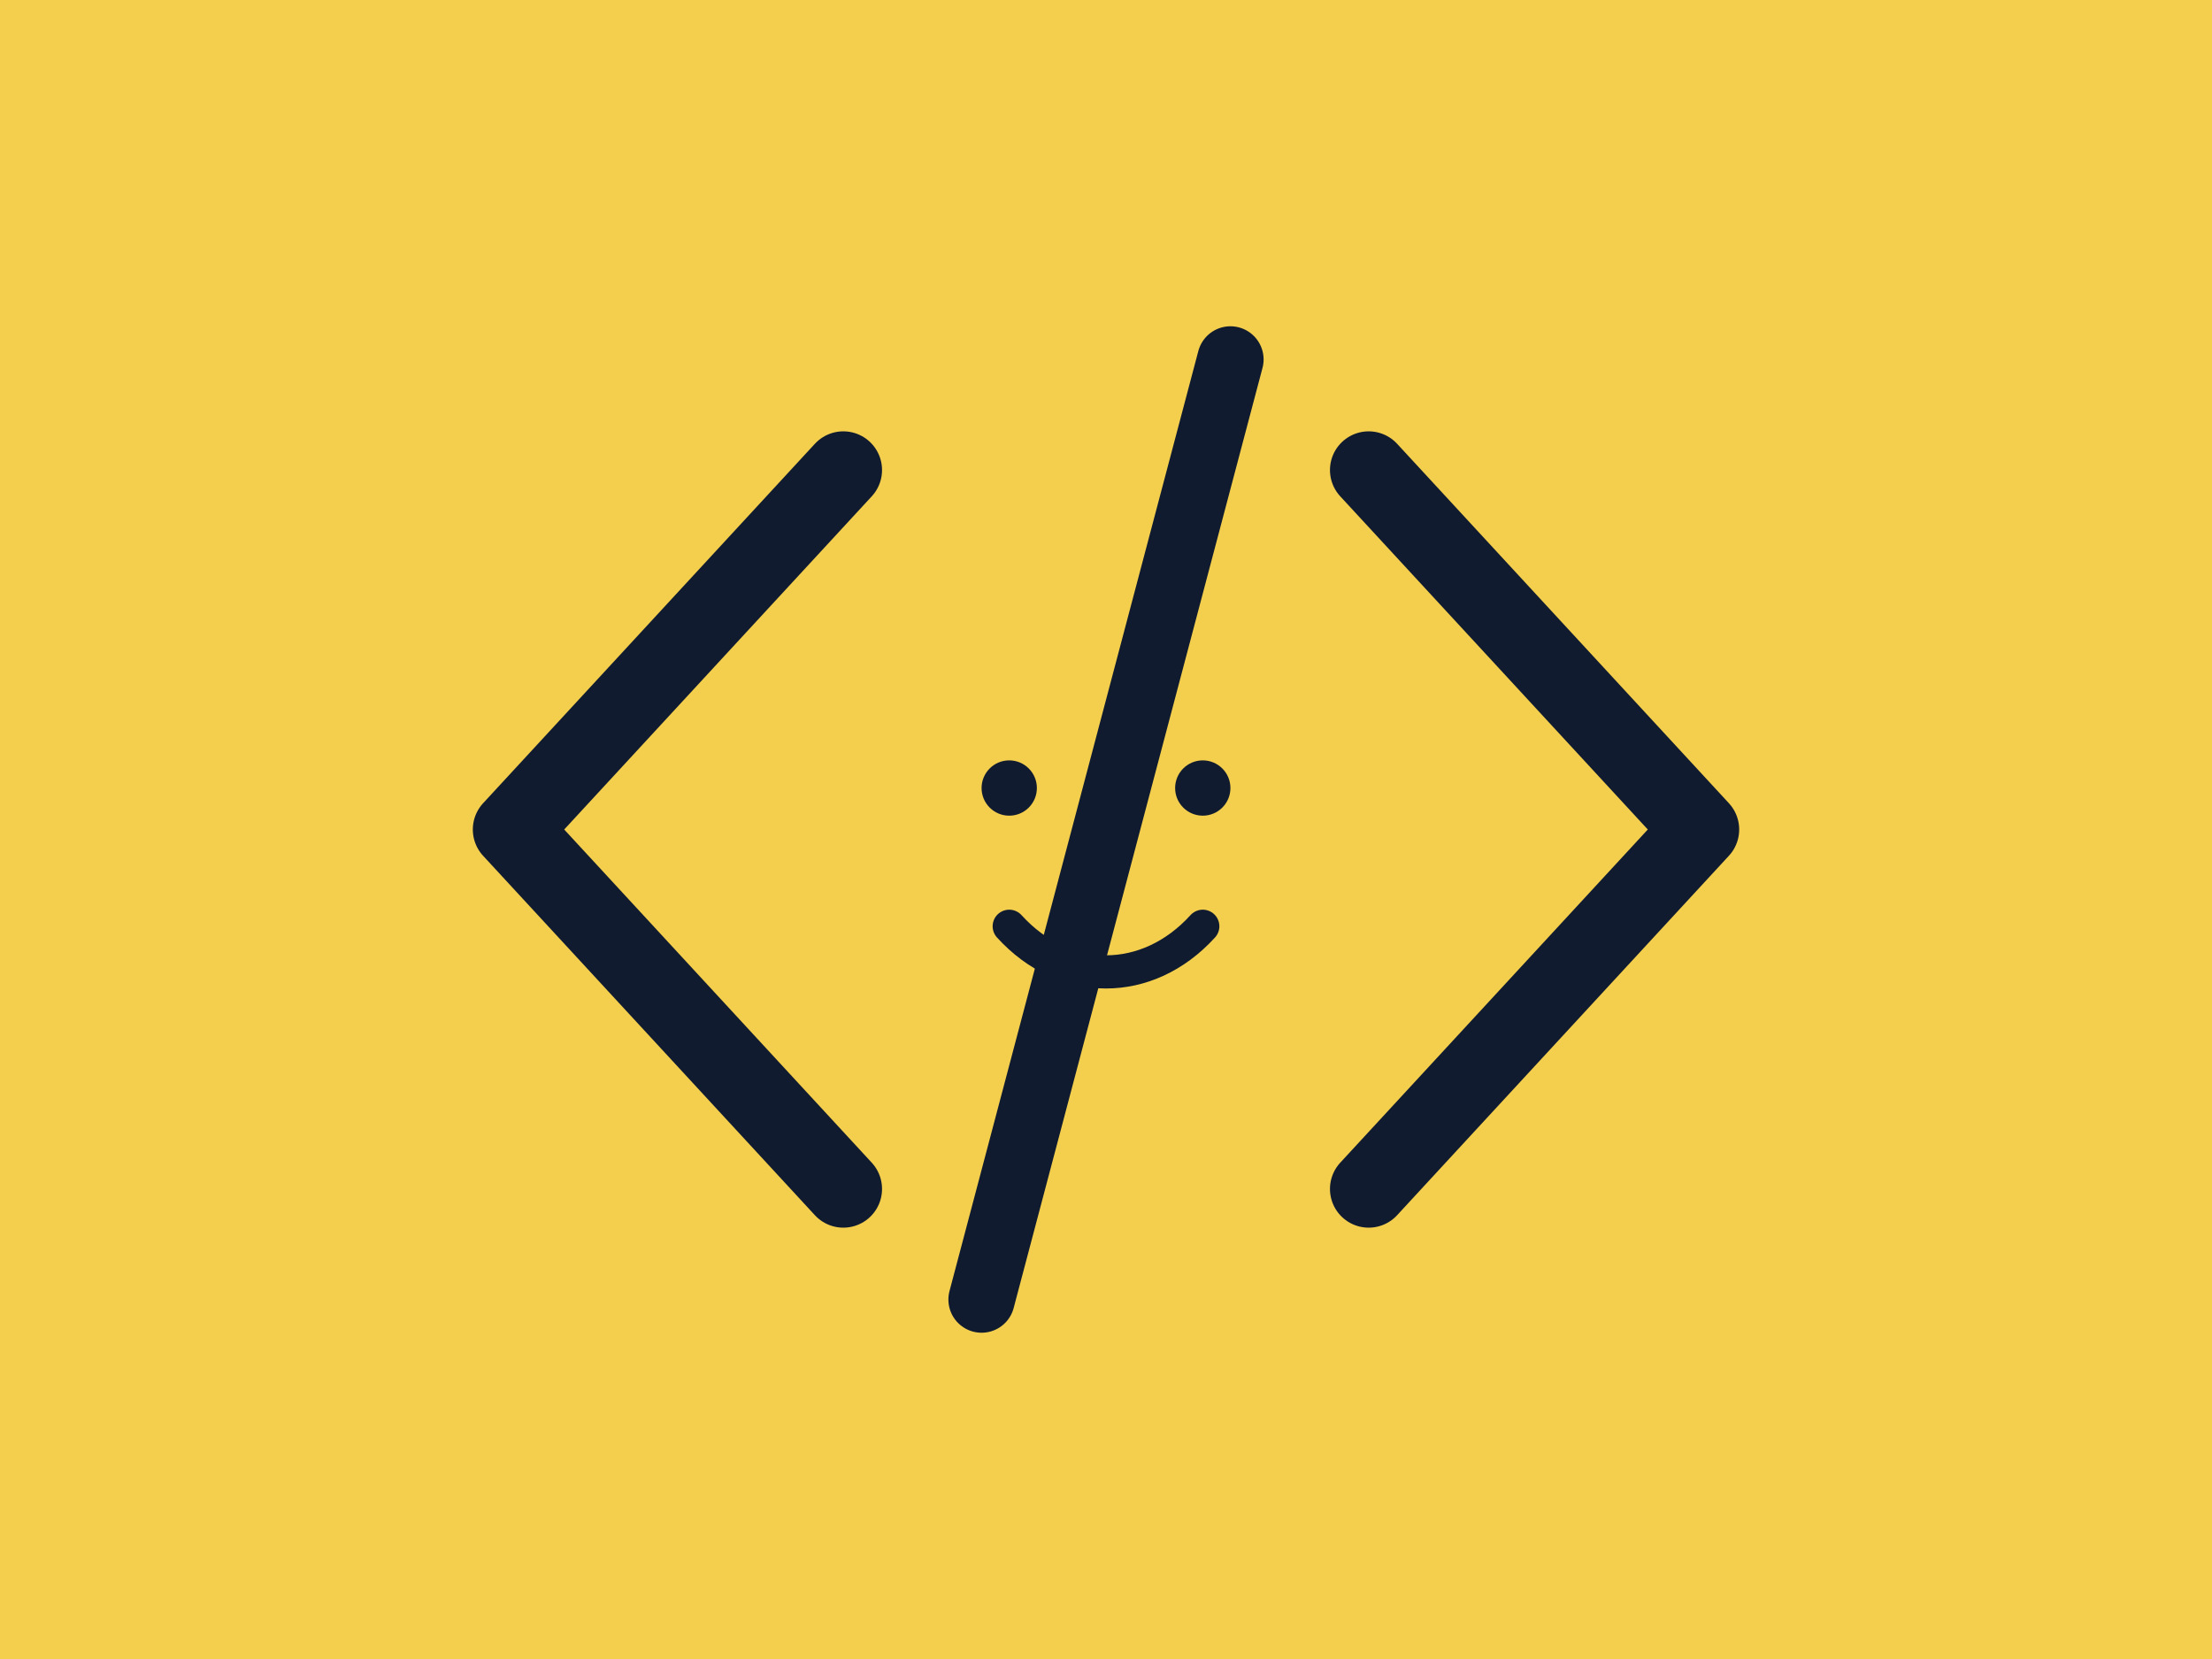
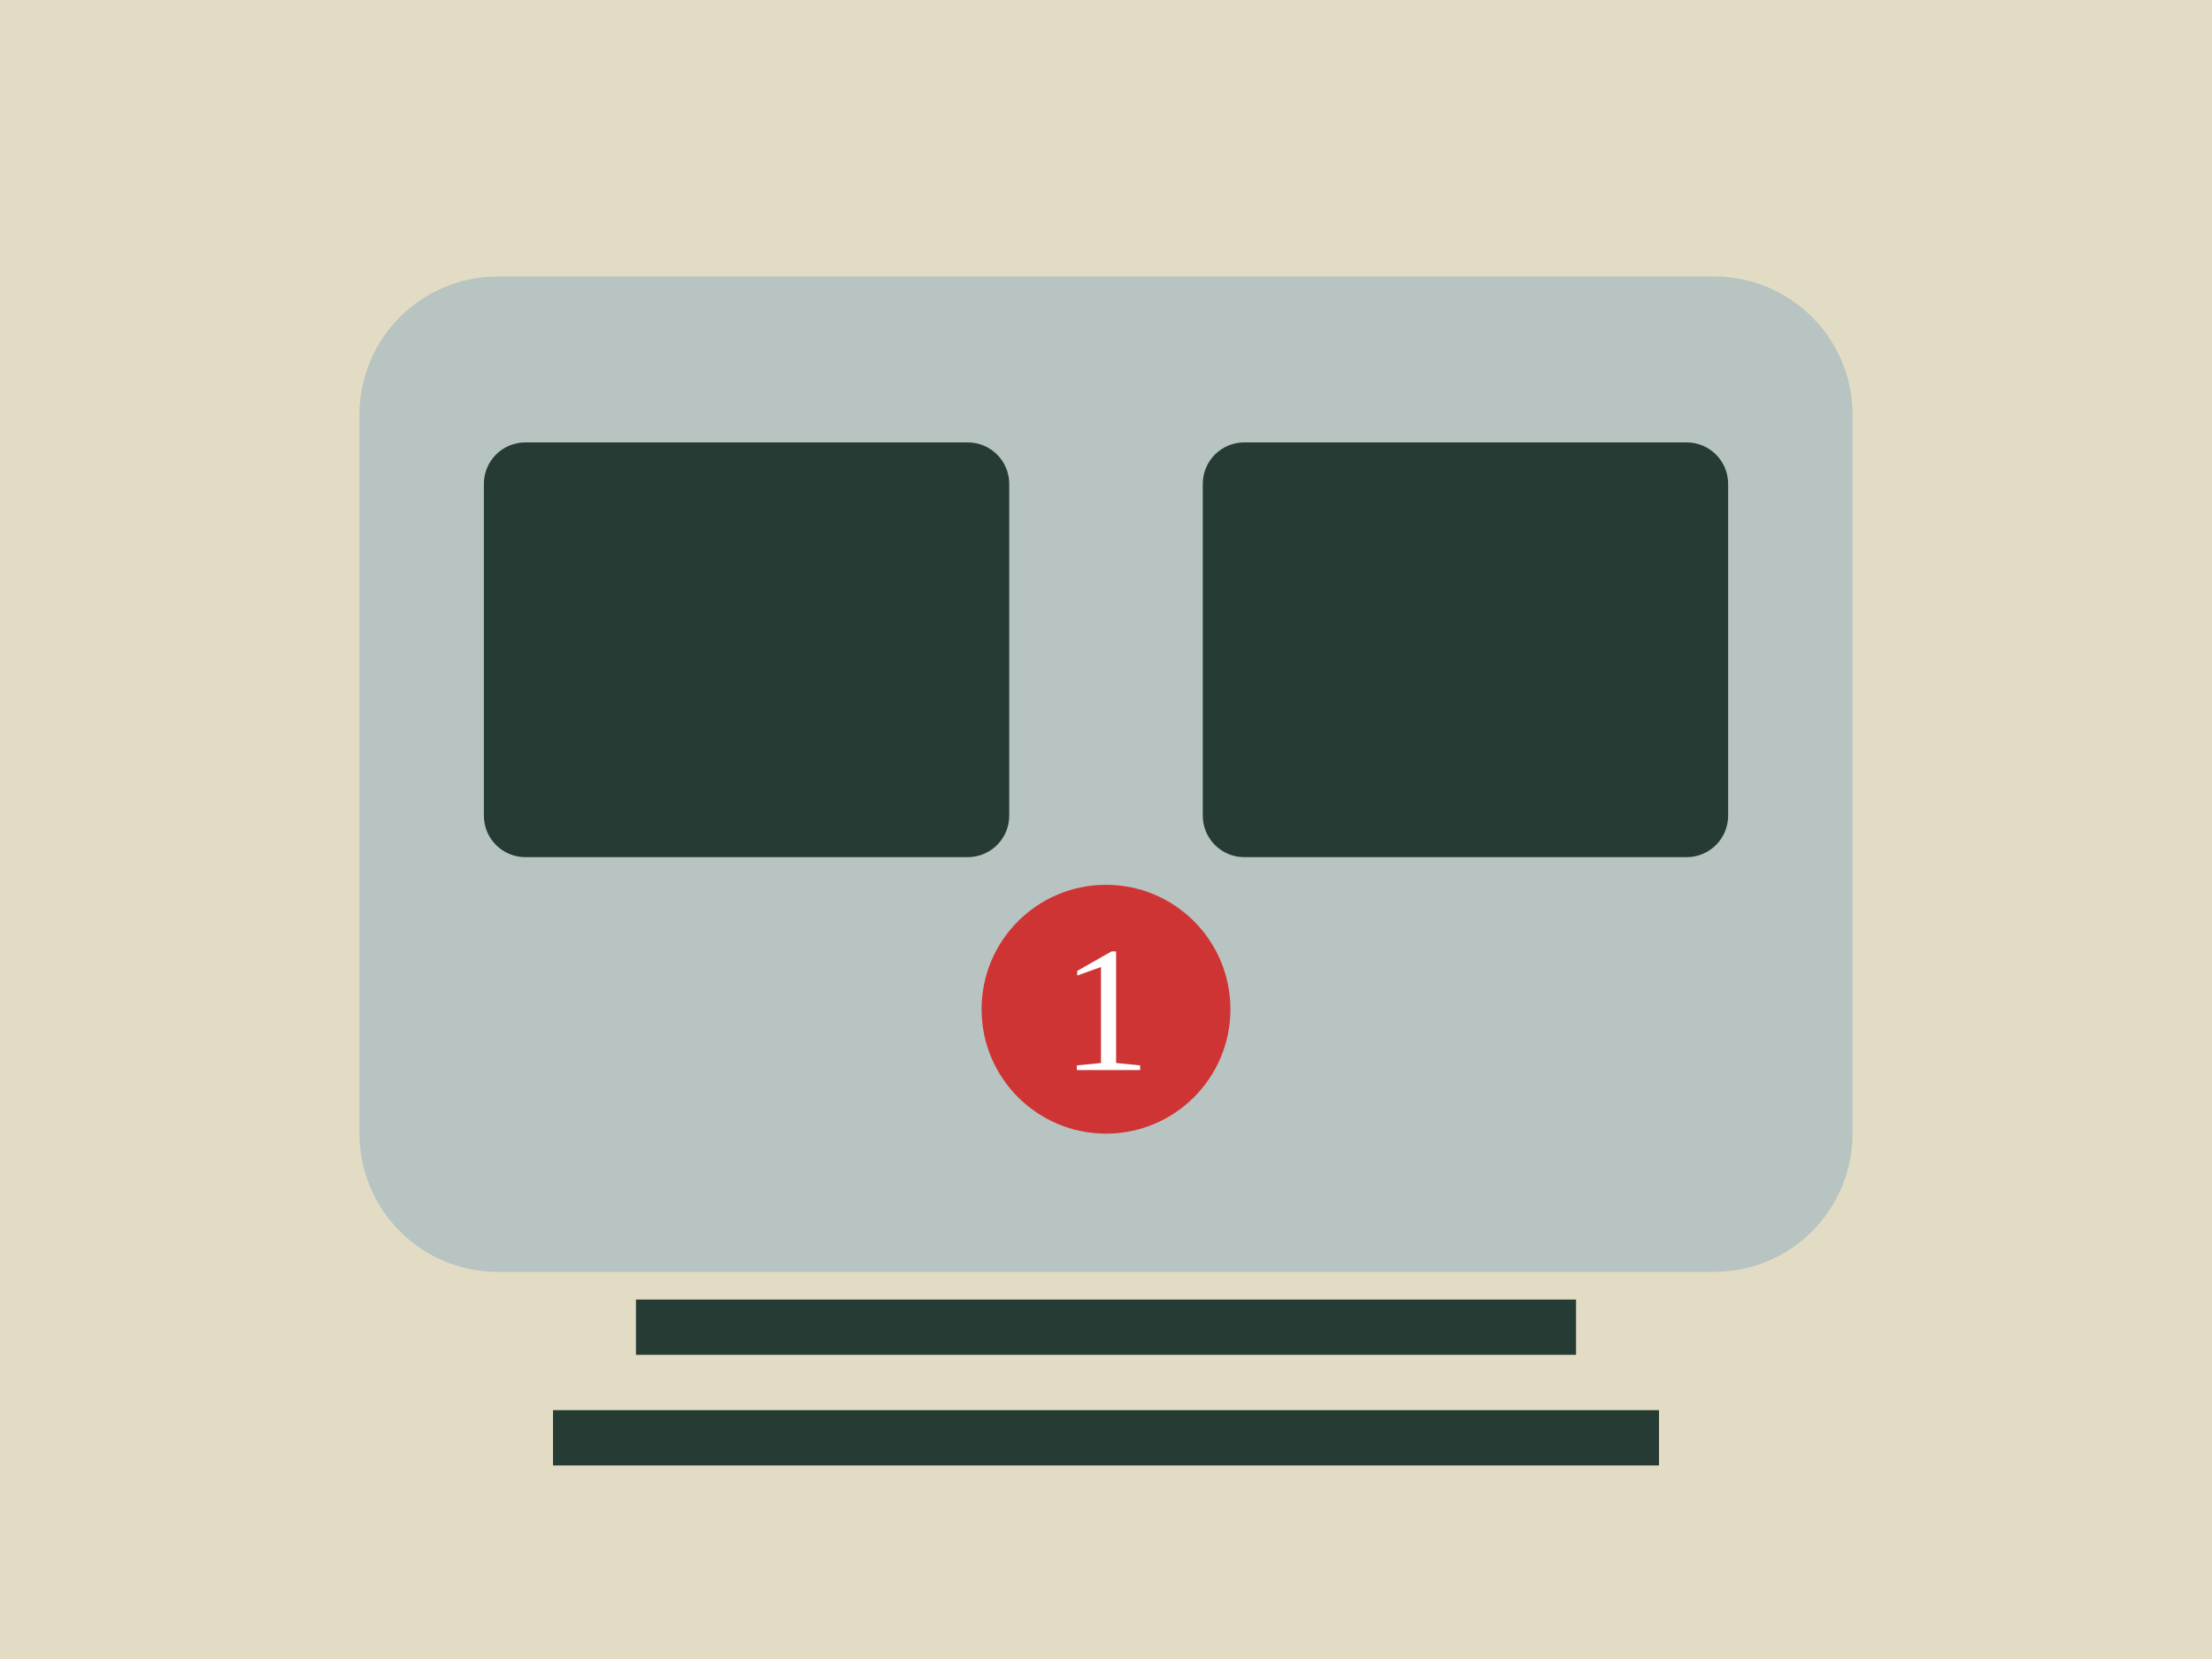
- <svg xmlns="http://www.w3.org/2000/svg" viewBox="0 0 800 600" role="img" aria-labelledby="title description">
-   <rect width="800" height="600" fill="#f4cf4e" />
-   <path d="M305 170 185 300l120 130M495 170l120 130-120 130" fill="none" stroke="#101b30" stroke-width="28" stroke-linecap="round" stroke-linejoin="round" />
-   <path d="m445 130-90 340" stroke="#101b30" stroke-width="24" stroke-linecap="round" />
-   <circle cx="365" cy="285" r="10" fill="#101b30" />
-   <circle cx="435" cy="285" r="10" fill="#101b30" />
-   <path d="M365 335c20 22 50 22 70 0" fill="none" stroke="#101b30" stroke-width="12" stroke-linecap="round" />
+ <svg xmlns="http://www.w3.org/2000/svg" viewBox="0 0 800 600" role="img" aria-labelledby="title">
+   <rect width="800" height="600" fill="#e3dcc5" />
+   <rect x="130" y="100" width="540" height="360" rx="50" fill="#b8c4c1" />
+   <rect x="175" y="160" width="190" height="150" rx="15" fill="#263b34" />
+   <rect x="435" y="160" width="190" height="150" rx="15" fill="#263b34" />
+   <circle cx="400" cy="365" r="45" fill="#cf3434" />
+   <text x="400" y="387" text-anchor="middle" font-size="65" fill="white">1</text>
+   <path d="M230 480h340M200 520h400" stroke="#263b34" stroke-width="20" />
</svg>
